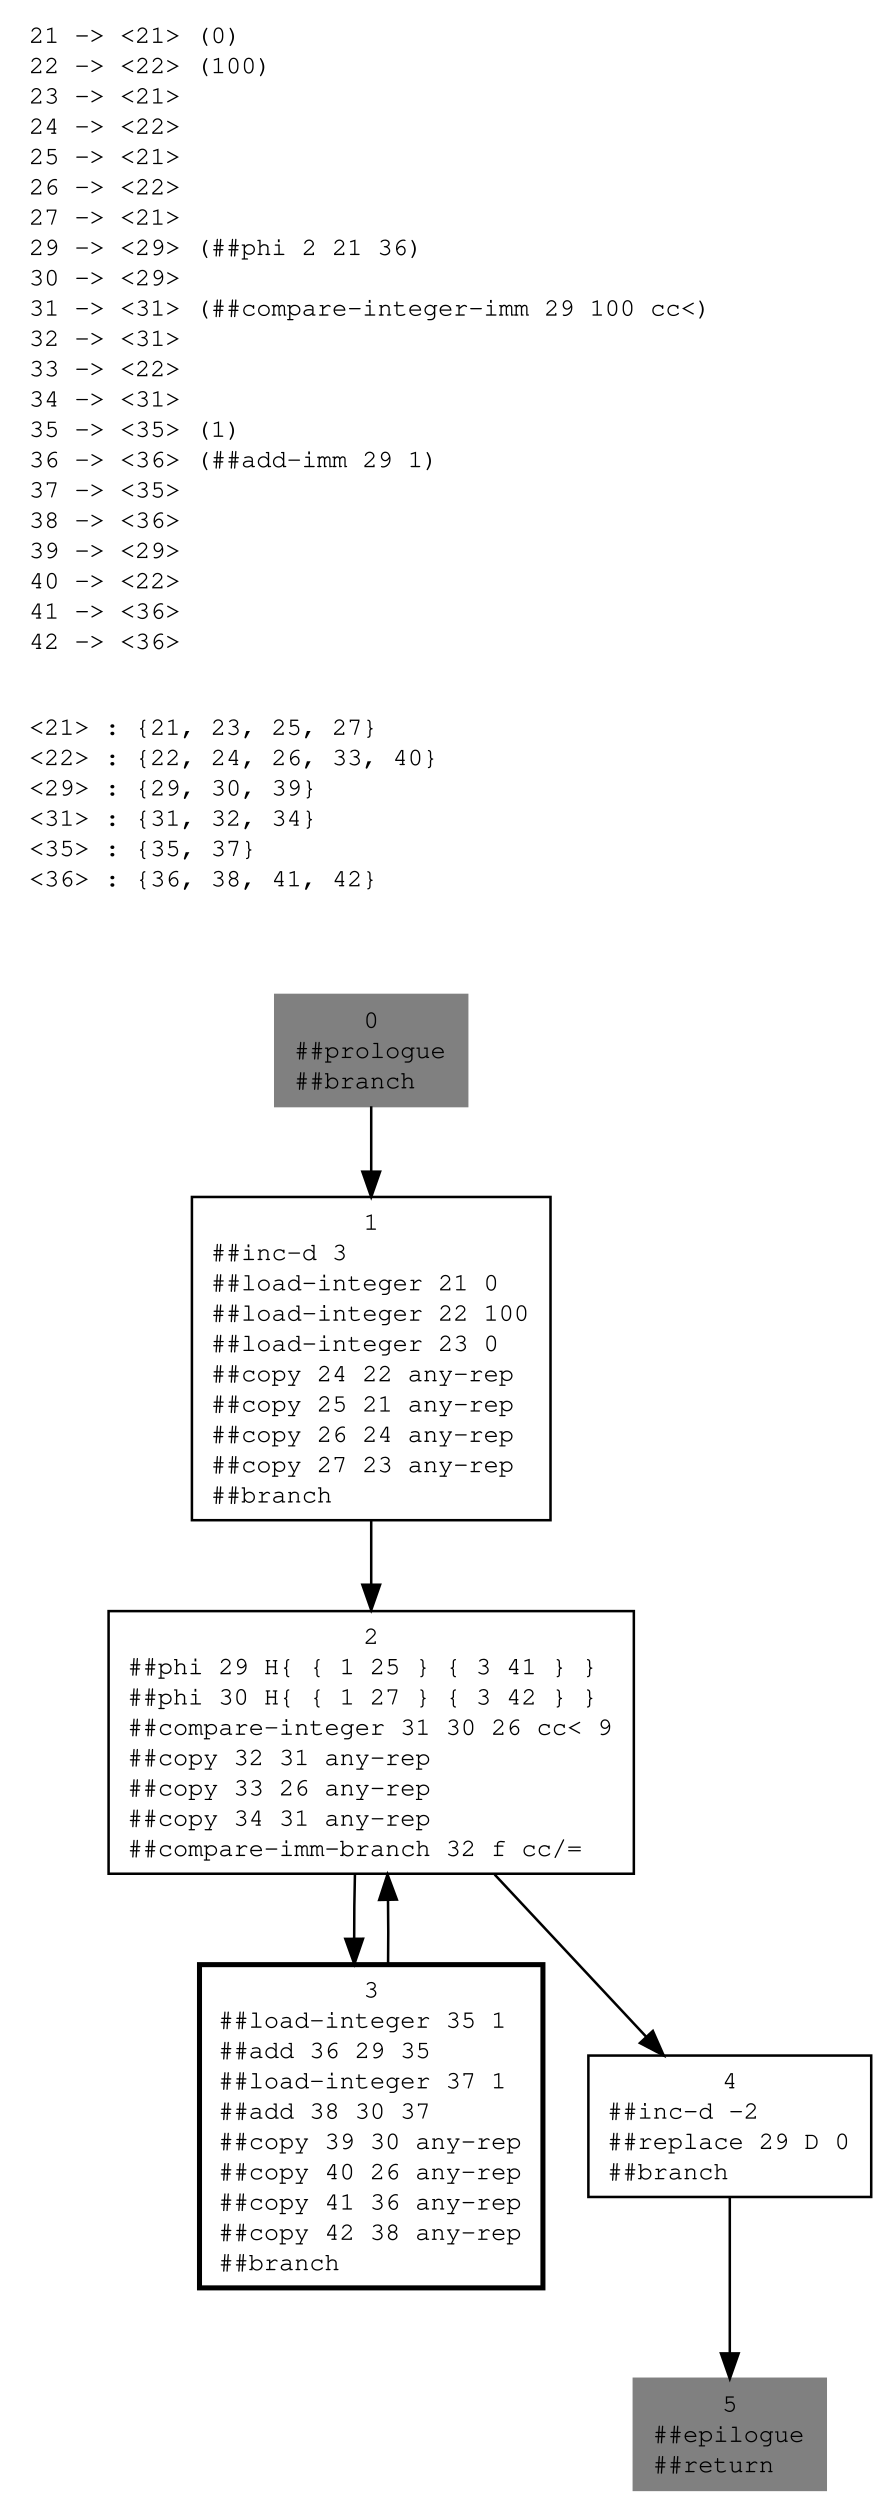
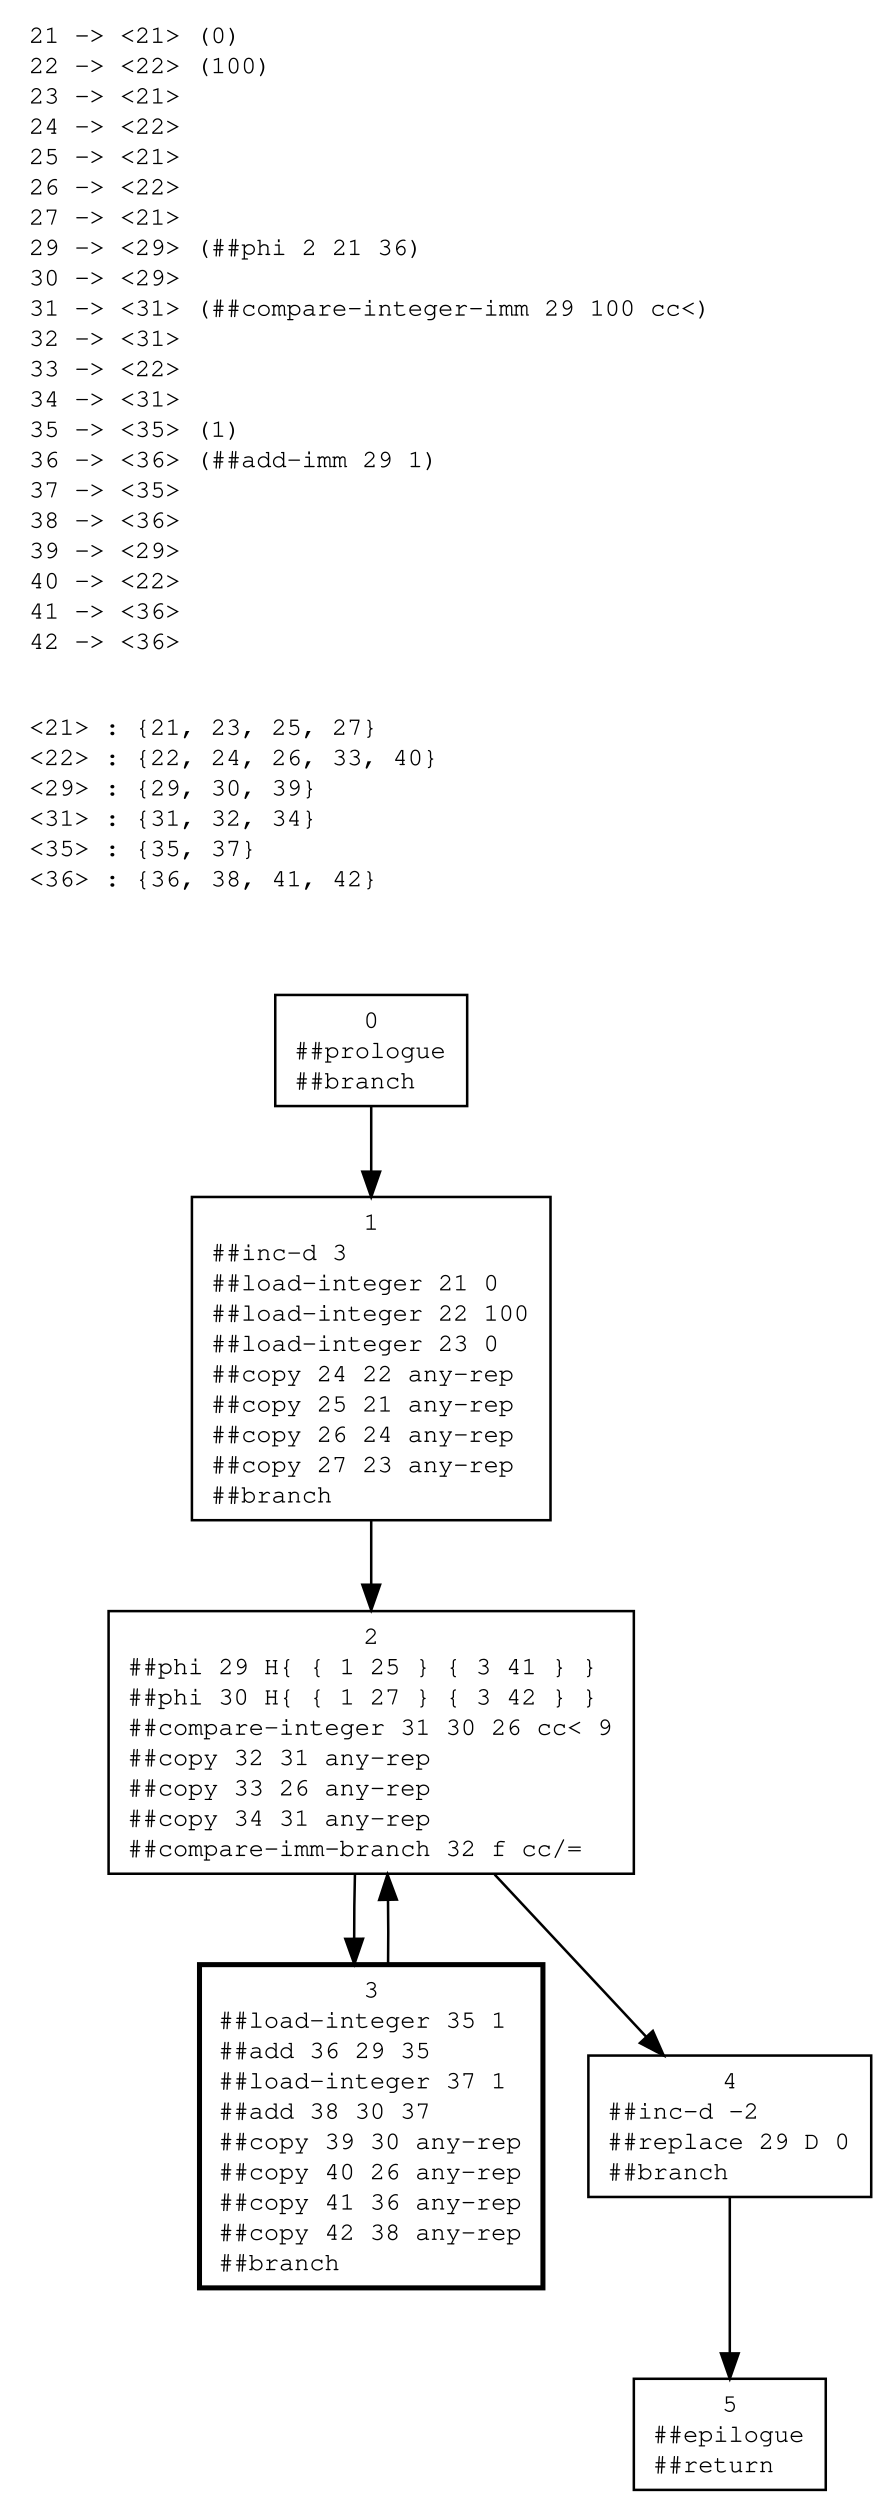
<svg xmlns="http://www.w3.org/2000/svg" width="349pt" height="990pt" viewBox="0.00 0.00 349.00 990.00">
  <g id="graph1" class="graph" transform="scale(1 1) rotate(0) translate(4 986)">
    <polygon fill="white" stroke="white" points="-4,5 -4,-986 346,-986 346,5 -4,5" />
    <g id="node1" class="node">
-       <polygon fill="grey" stroke="grey" points="181,-592 105,-592 105,-548 181,-548 181,-592" />
+       <polygon fill="none" stroke="black" points="181,-592 105,-592 105,-548 181,-548 181,-592" />
      <text text-anchor="middle" x="143" y="-579" font-family="Courier,monospace" font-size="10.00">0</text>
      <text text-anchor="start" x="112.5" y="-567" font-family="Courier,monospace" font-size="10.00">##prologue</text>
      <text text-anchor="start" x="112.5" y="-555" font-family="Courier,monospace" font-size="10.00">##branch</text>
    </g>
    <g id="node2" class="node">
      <polygon fill="none" stroke="black" points="214,-512 72,-512 72,-384 214,-384 214,-512" />
      <text text-anchor="middle" x="143" y="-499" font-family="Courier,monospace" font-size="10.00">1</text>
      <text text-anchor="start" x="79.5" y="-487" font-family="Courier,monospace" font-size="10.00">##inc-d 3</text>
      <text text-anchor="start" x="79.5" y="-475" font-family="Courier,monospace" font-size="10.00">##load-integer 21 0</text>
      <text text-anchor="start" x="79.5" y="-463" font-family="Courier,monospace" font-size="10.00">##load-integer 22 100</text>
      <text text-anchor="start" x="79.5" y="-451" font-family="Courier,monospace" font-size="10.00">##load-integer 23 0</text>
      <text text-anchor="start" x="79.5" y="-439" font-family="Courier,monospace" font-size="10.00">##copy 24 22 any-rep</text>
      <text text-anchor="start" x="79.5" y="-427" font-family="Courier,monospace" font-size="10.00">##copy 25 21 any-rep</text>
      <text text-anchor="start" x="79.5" y="-415" font-family="Courier,monospace" font-size="10.00">##copy 26 24 any-rep</text>
      <text text-anchor="start" x="79.5" y="-403" font-family="Courier,monospace" font-size="10.00">##copy 27 23 any-rep</text>
      <text text-anchor="start" x="79.5" y="-391" font-family="Courier,monospace" font-size="10.00">##branch</text>
    </g>
    <g id="edge1" class="edge">
      <path fill="none" stroke="black" d="M143,-547.907C143,-540.393 143,-531.528 143,-522.232" />
      <polygon fill="black" stroke="black" points="146.5,-522.02 143,-512.02 139.5,-522.02 146.5,-522.02" />
    </g>
    <g id="node3" class="node">
      <polygon fill="none" stroke="black" points="247,-348 39,-348 39,-244 247,-244 247,-348" />
      <text text-anchor="middle" x="143" y="-335" font-family="Courier,monospace" font-size="10.00">2</text>
      <text text-anchor="start" x="46.5" y="-323" font-family="Courier,monospace" font-size="10.00">##phi 29 H{ { 1 25 } { 3 41 } }</text>
      <text text-anchor="start" x="46.5" y="-311" font-family="Courier,monospace" font-size="10.00">##phi 30 H{ { 1 27 } { 3 42 } }</text>
      <text text-anchor="start" x="46.5" y="-299" font-family="Courier,monospace" font-size="10.00">##compare-integer 31 30 26 cc&lt; 9</text>
      <text text-anchor="start" x="46.5" y="-287" font-family="Courier,monospace" font-size="10.00">##copy 32 31 any-rep</text>
      <text text-anchor="start" x="46.5" y="-275" font-family="Courier,monospace" font-size="10.00">##copy 33 26 any-rep</text>
      <text text-anchor="start" x="46.5" y="-263" font-family="Courier,monospace" font-size="10.00">##copy 34 31 any-rep</text>
      <text text-anchor="start" x="46.5" y="-251" font-family="Courier,monospace" font-size="10.00">##compare-imm-branch 32 f cc/=</text>
    </g>
    <g id="edge2" class="edge">
      <path fill="none" stroke="black" d="M143,-383.979C143,-375.557 143,-366.935 143,-358.538" />
      <polygon fill="black" stroke="black" points="146.5,-358.438 143,-348.438 139.5,-358.438 146.5,-358.438" />
    </g>
    <g id="node4" class="node">
      <polygon fill="none" stroke="black" stroke-width="2" points="211,-208 75,-208 75,-80 211,-80 211,-208" />
      <text text-anchor="middle" x="143" y="-195" font-family="Courier,monospace" font-size="10.00">3</text>
      <text text-anchor="start" x="82.5" y="-183" font-family="Courier,monospace" font-size="10.00">##load-integer 35 1</text>
      <text text-anchor="start" x="82.5" y="-171" font-family="Courier,monospace" font-size="10.00">##add 36 29 35</text>
      <text text-anchor="start" x="82.5" y="-159" font-family="Courier,monospace" font-size="10.00">##load-integer 37 1</text>
      <text text-anchor="start" x="82.5" y="-147" font-family="Courier,monospace" font-size="10.00">##add 38 30 37</text>
      <text text-anchor="start" x="82.5" y="-135" font-family="Courier,monospace" font-size="10.00">##copy 39 30 any-rep</text>
      <text text-anchor="start" x="82.5" y="-123" font-family="Courier,monospace" font-size="10.00">##copy 40 26 any-rep</text>
      <text text-anchor="start" x="82.5" y="-111" font-family="Courier,monospace" font-size="10.00">##copy 41 36 any-rep</text>
      <text text-anchor="start" x="82.5" y="-99" font-family="Courier,monospace" font-size="10.00">##copy 42 38 any-rep</text>
      <text text-anchor="start" x="82.5" y="-87" font-family="Courier,monospace" font-size="10.00">##branch</text>
    </g>
    <g id="edge3" class="edge">
      <path fill="none" stroke="black" d="M136.55,-243.69C136.336,-235.481 136.236,-226.862 136.252,-218.273" />
      <polygon fill="black" stroke="black" points="139.752,-218.254 136.322,-208.229 132.752,-218.204 139.752,-218.254" />
    </g>
    <g id="node5" class="node">
      <polygon fill="none" stroke="black" points="341,-172 229,-172 229,-116 341,-116 341,-172" />
      <text text-anchor="middle" x="285" y="-159" font-family="Courier,monospace" font-size="10.00">4</text>
      <text text-anchor="start" x="236.5" y="-147" font-family="Courier,monospace" font-size="10.00">##inc-d -2</text>
      <text text-anchor="start" x="236.5" y="-135" font-family="Courier,monospace" font-size="10.00">##replace 29 D 0</text>
      <text text-anchor="start" x="236.5" y="-123" font-family="Courier,monospace" font-size="10.00">##branch</text>
    </g>
    <g id="edge4" class="edge">
      <path fill="none" stroke="black" d="M191.868,-243.69C211.699,-222.463 234.089,-198.496 251.945,-179.382" />
      <polygon fill="black" stroke="black" points="254.531,-181.742 258.8,-172.045 249.416,-176.963 254.531,-181.742" />
    </g>
    <g id="edge5" class="edge">
      <path fill="none" stroke="black" d="M149.678,-208.229C149.782,-216.636 149.774,-225.24 149.653,-233.615" />
      <polygon fill="black" stroke="black" points="146.152,-233.622 149.45,-243.69 153.151,-233.763 146.152,-233.622" />
    </g>
    <g id="node6" class="node">
-       <polygon fill="grey" stroke="grey" points="323,-44 247,-44 247,-1.42109e-14 323,-0 323,-44" />
+       <polygon fill="none" stroke="black" points="323,-44 247,-44 247,-1.42109e-14 323,-0 323,-44" />
      <text text-anchor="middle" x="285" y="-31" font-family="Courier,monospace" font-size="10.00">5</text>
      <text text-anchor="start" x="254.5" y="-19" font-family="Courier,monospace" font-size="10.00">##epilogue</text>
      <text text-anchor="start" x="254.5" y="-7" font-family="Courier,monospace" font-size="10.00">##return</text>
    </g>
    <g id="edge6" class="edge">
      <path fill="none" stroke="black" d="M285,-115.704C285,-97.293 285,-73.237 285,-54.11" />
      <polygon fill="black" stroke="black" points="288.5,-54.058 285,-44.058 281.5,-54.058 288.5,-54.058" />
    </g>
    <g id="node7" class="node">
      <text text-anchor="start" x="7.5" y="-969" font-family="Courier,monospace" font-size="10.00">21 -&gt; &lt;21&gt; (0)</text>
      <text text-anchor="start" x="7.5" y="-957" font-family="Courier,monospace" font-size="10.00">22 -&gt; &lt;22&gt; (100)</text>
      <text text-anchor="start" x="7.5" y="-945" font-family="Courier,monospace" font-size="10.00">23 -&gt; &lt;21&gt;</text>
      <text text-anchor="start" x="7.5" y="-933" font-family="Courier,monospace" font-size="10.00">24 -&gt; &lt;22&gt;</text>
      <text text-anchor="start" x="7.5" y="-921" font-family="Courier,monospace" font-size="10.00">25 -&gt; &lt;21&gt;</text>
      <text text-anchor="start" x="7.5" y="-909" font-family="Courier,monospace" font-size="10.00">26 -&gt; &lt;22&gt;</text>
      <text text-anchor="start" x="7.5" y="-897" font-family="Courier,monospace" font-size="10.00">27 -&gt; &lt;21&gt;</text>
      <text text-anchor="start" x="7.5" y="-885" font-family="Courier,monospace" font-size="10.00">29 -&gt; &lt;29&gt; (##phi 2 21 36)</text>
      <text text-anchor="start" x="7.5" y="-873" font-family="Courier,monospace" font-size="10.00">30 -&gt; &lt;29&gt;</text>
      <text text-anchor="start" x="7.5" y="-861" font-family="Courier,monospace" font-size="10.00">31 -&gt; &lt;31&gt; (##compare-integer-imm 29 100 cc&lt;)</text>
      <text text-anchor="start" x="7.5" y="-849" font-family="Courier,monospace" font-size="10.00">32 -&gt; &lt;31&gt;</text>
      <text text-anchor="start" x="7.5" y="-837" font-family="Courier,monospace" font-size="10.00">33 -&gt; &lt;22&gt;</text>
      <text text-anchor="start" x="7.5" y="-825" font-family="Courier,monospace" font-size="10.00">34 -&gt; &lt;31&gt;</text>
      <text text-anchor="start" x="7.5" y="-813" font-family="Courier,monospace" font-size="10.00">35 -&gt; &lt;35&gt; (1)</text>
      <text text-anchor="start" x="7.5" y="-801" font-family="Courier,monospace" font-size="10.00">36 -&gt; &lt;36&gt; (##add-imm 29 1)</text>
      <text text-anchor="start" x="7.5" y="-789" font-family="Courier,monospace" font-size="10.00">37 -&gt; &lt;35&gt;</text>
      <text text-anchor="start" x="7.5" y="-777" font-family="Courier,monospace" font-size="10.00">38 -&gt; &lt;36&gt;</text>
      <text text-anchor="start" x="7.5" y="-765" font-family="Courier,monospace" font-size="10.00">39 -&gt; &lt;29&gt;</text>
      <text text-anchor="start" x="7.5" y="-753" font-family="Courier,monospace" font-size="10.00">40 -&gt; &lt;22&gt;</text>
      <text text-anchor="start" x="7.5" y="-741" font-family="Courier,monospace" font-size="10.00">41 -&gt; &lt;36&gt;</text>
      <text text-anchor="start" x="7.5" y="-729" font-family="Courier,monospace" font-size="10.00">42 -&gt; &lt;36&gt;</text>
      <text text-anchor="start" x="7.5" y="-695" font-family="Courier,monospace" font-size="10.00">&lt;21&gt; : {21, 23, 25, 27}</text>
      <text text-anchor="start" x="7.5" y="-683" font-family="Courier,monospace" font-size="10.00">&lt;22&gt; : {22, 24, 26, 33, 40}</text>
      <text text-anchor="start" x="7.5" y="-671" font-family="Courier,monospace" font-size="10.00">&lt;29&gt; : {29, 30, 39}</text>
      <text text-anchor="start" x="7.5" y="-659" font-family="Courier,monospace" font-size="10.00">&lt;31&gt; : {31, 32, 34}</text>
      <text text-anchor="start" x="7.5" y="-647" font-family="Courier,monospace" font-size="10.00">&lt;35&gt; : {35, 37}</text>
      <text text-anchor="start" x="7.5" y="-635" font-family="Courier,monospace" font-size="10.00">&lt;36&gt; : {36, 38, 41, 42}</text>
    </g>
  </g>
</svg>
